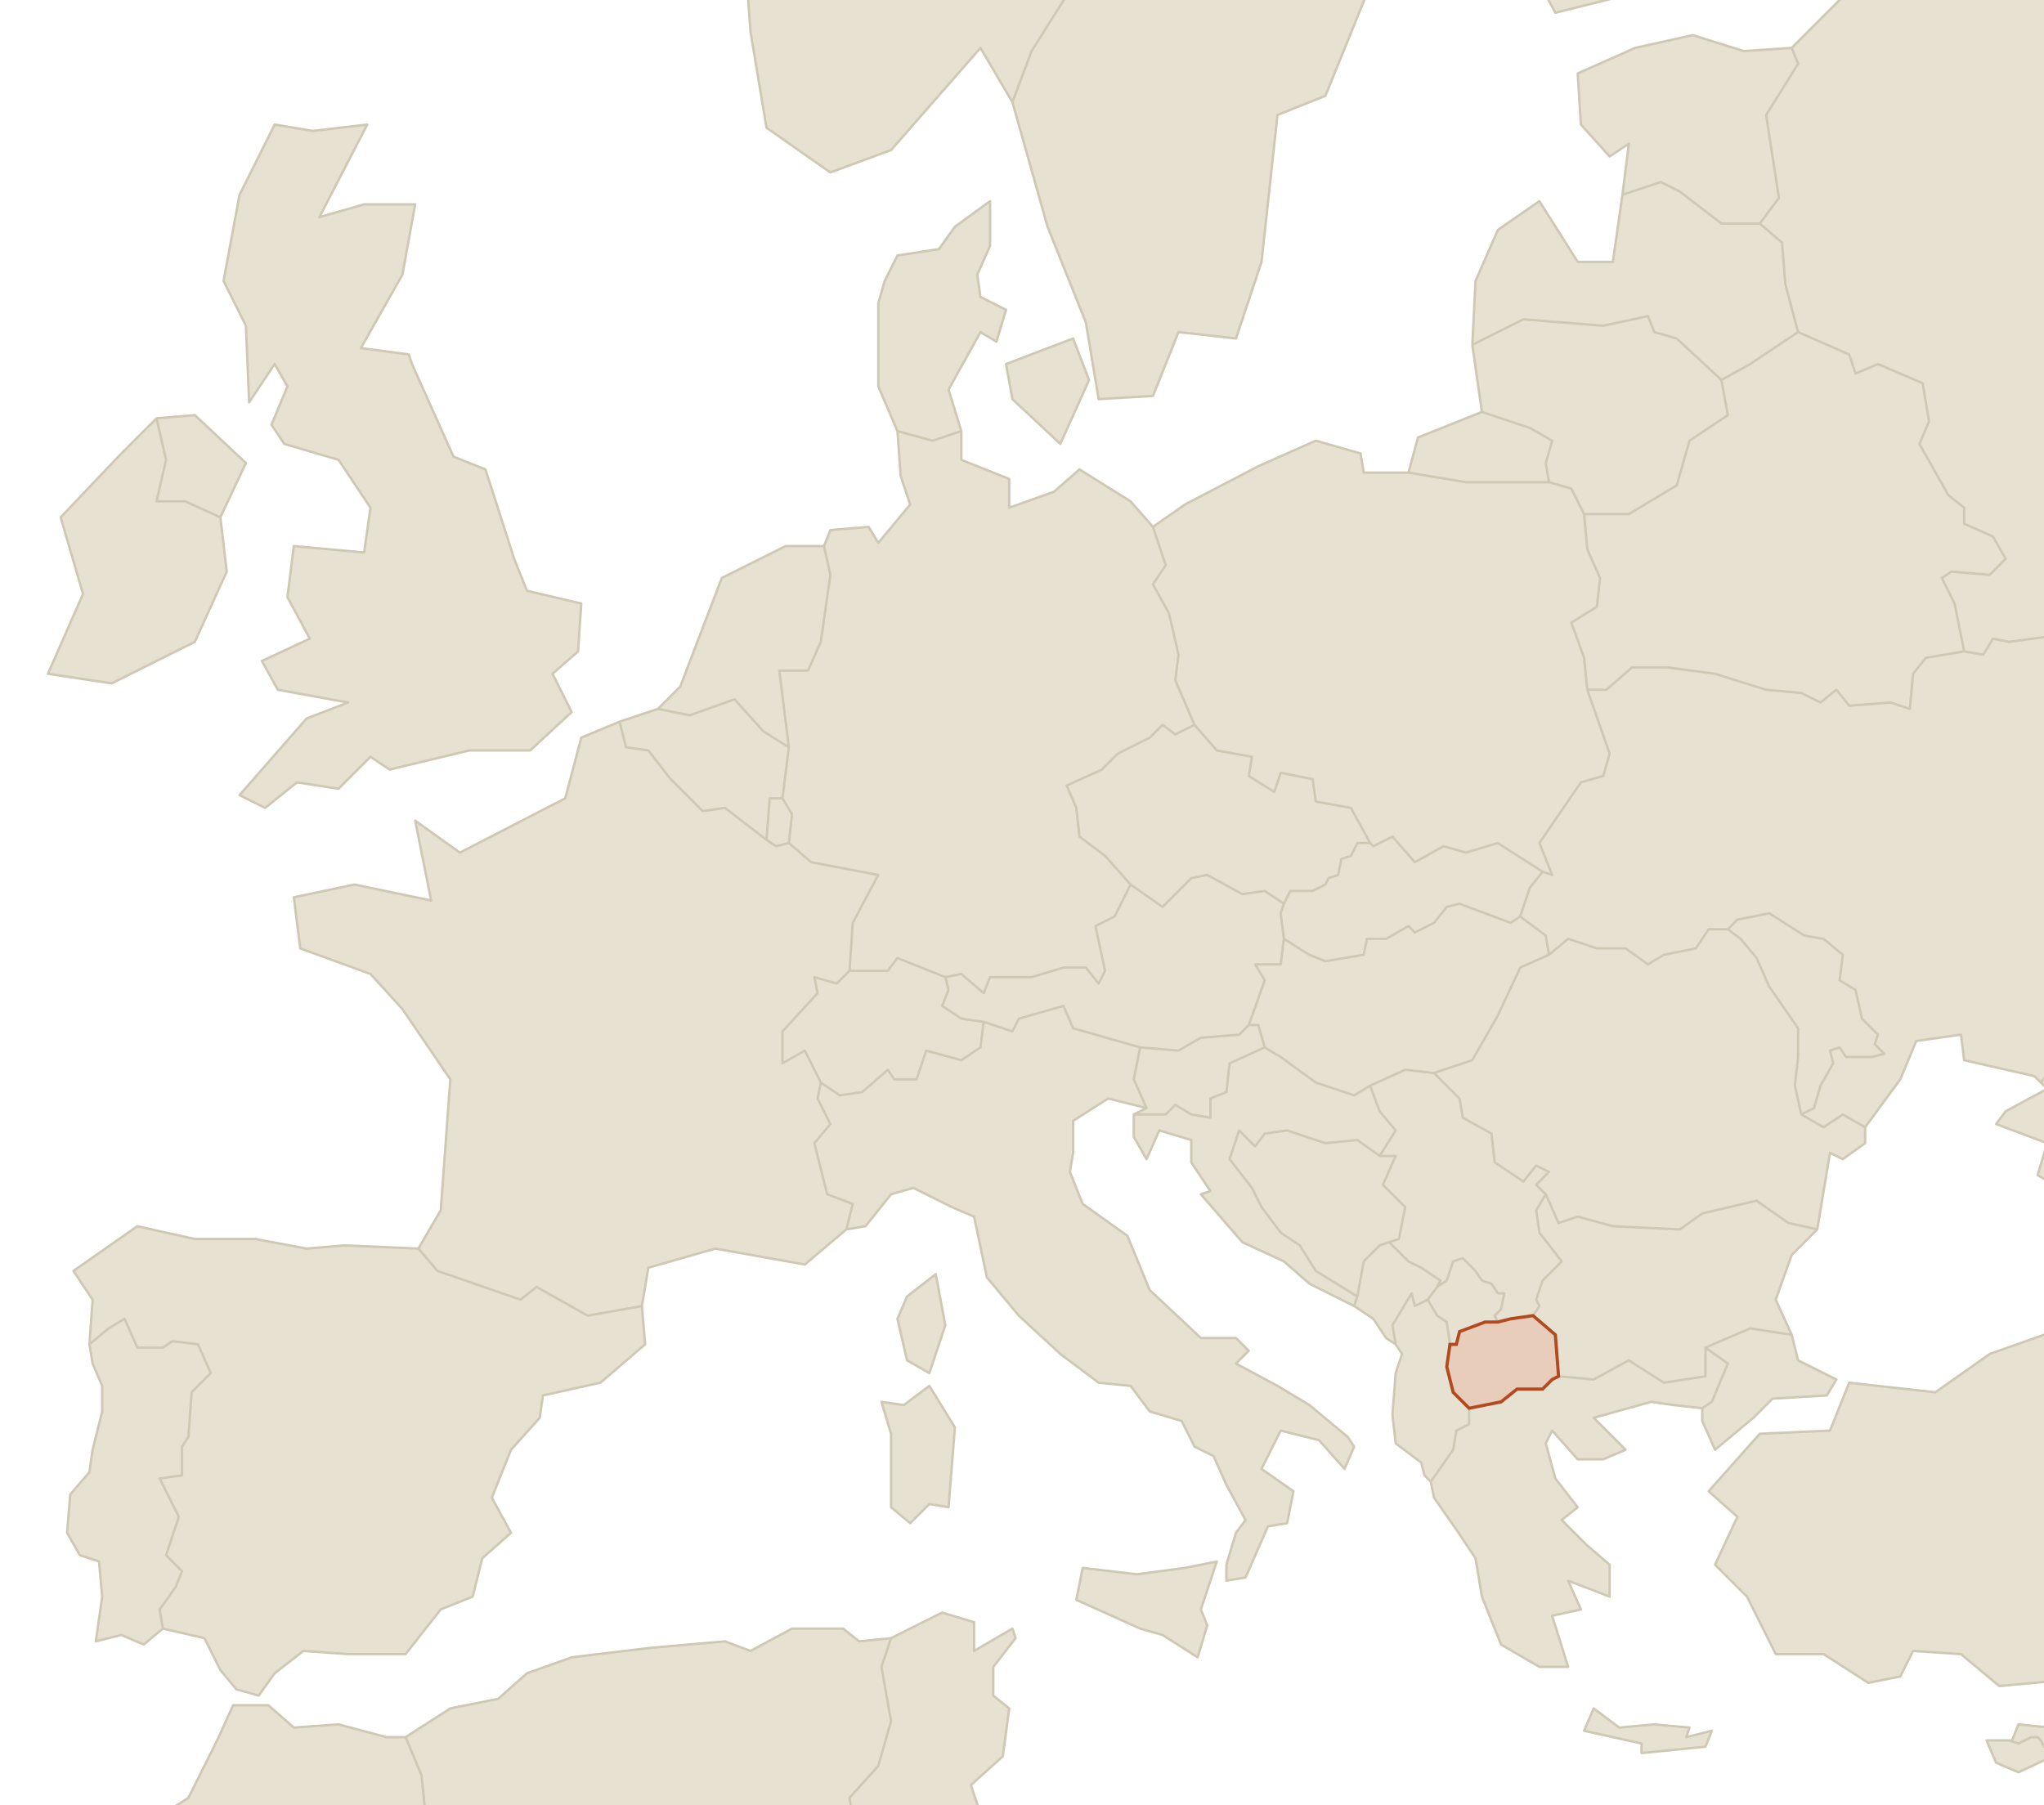
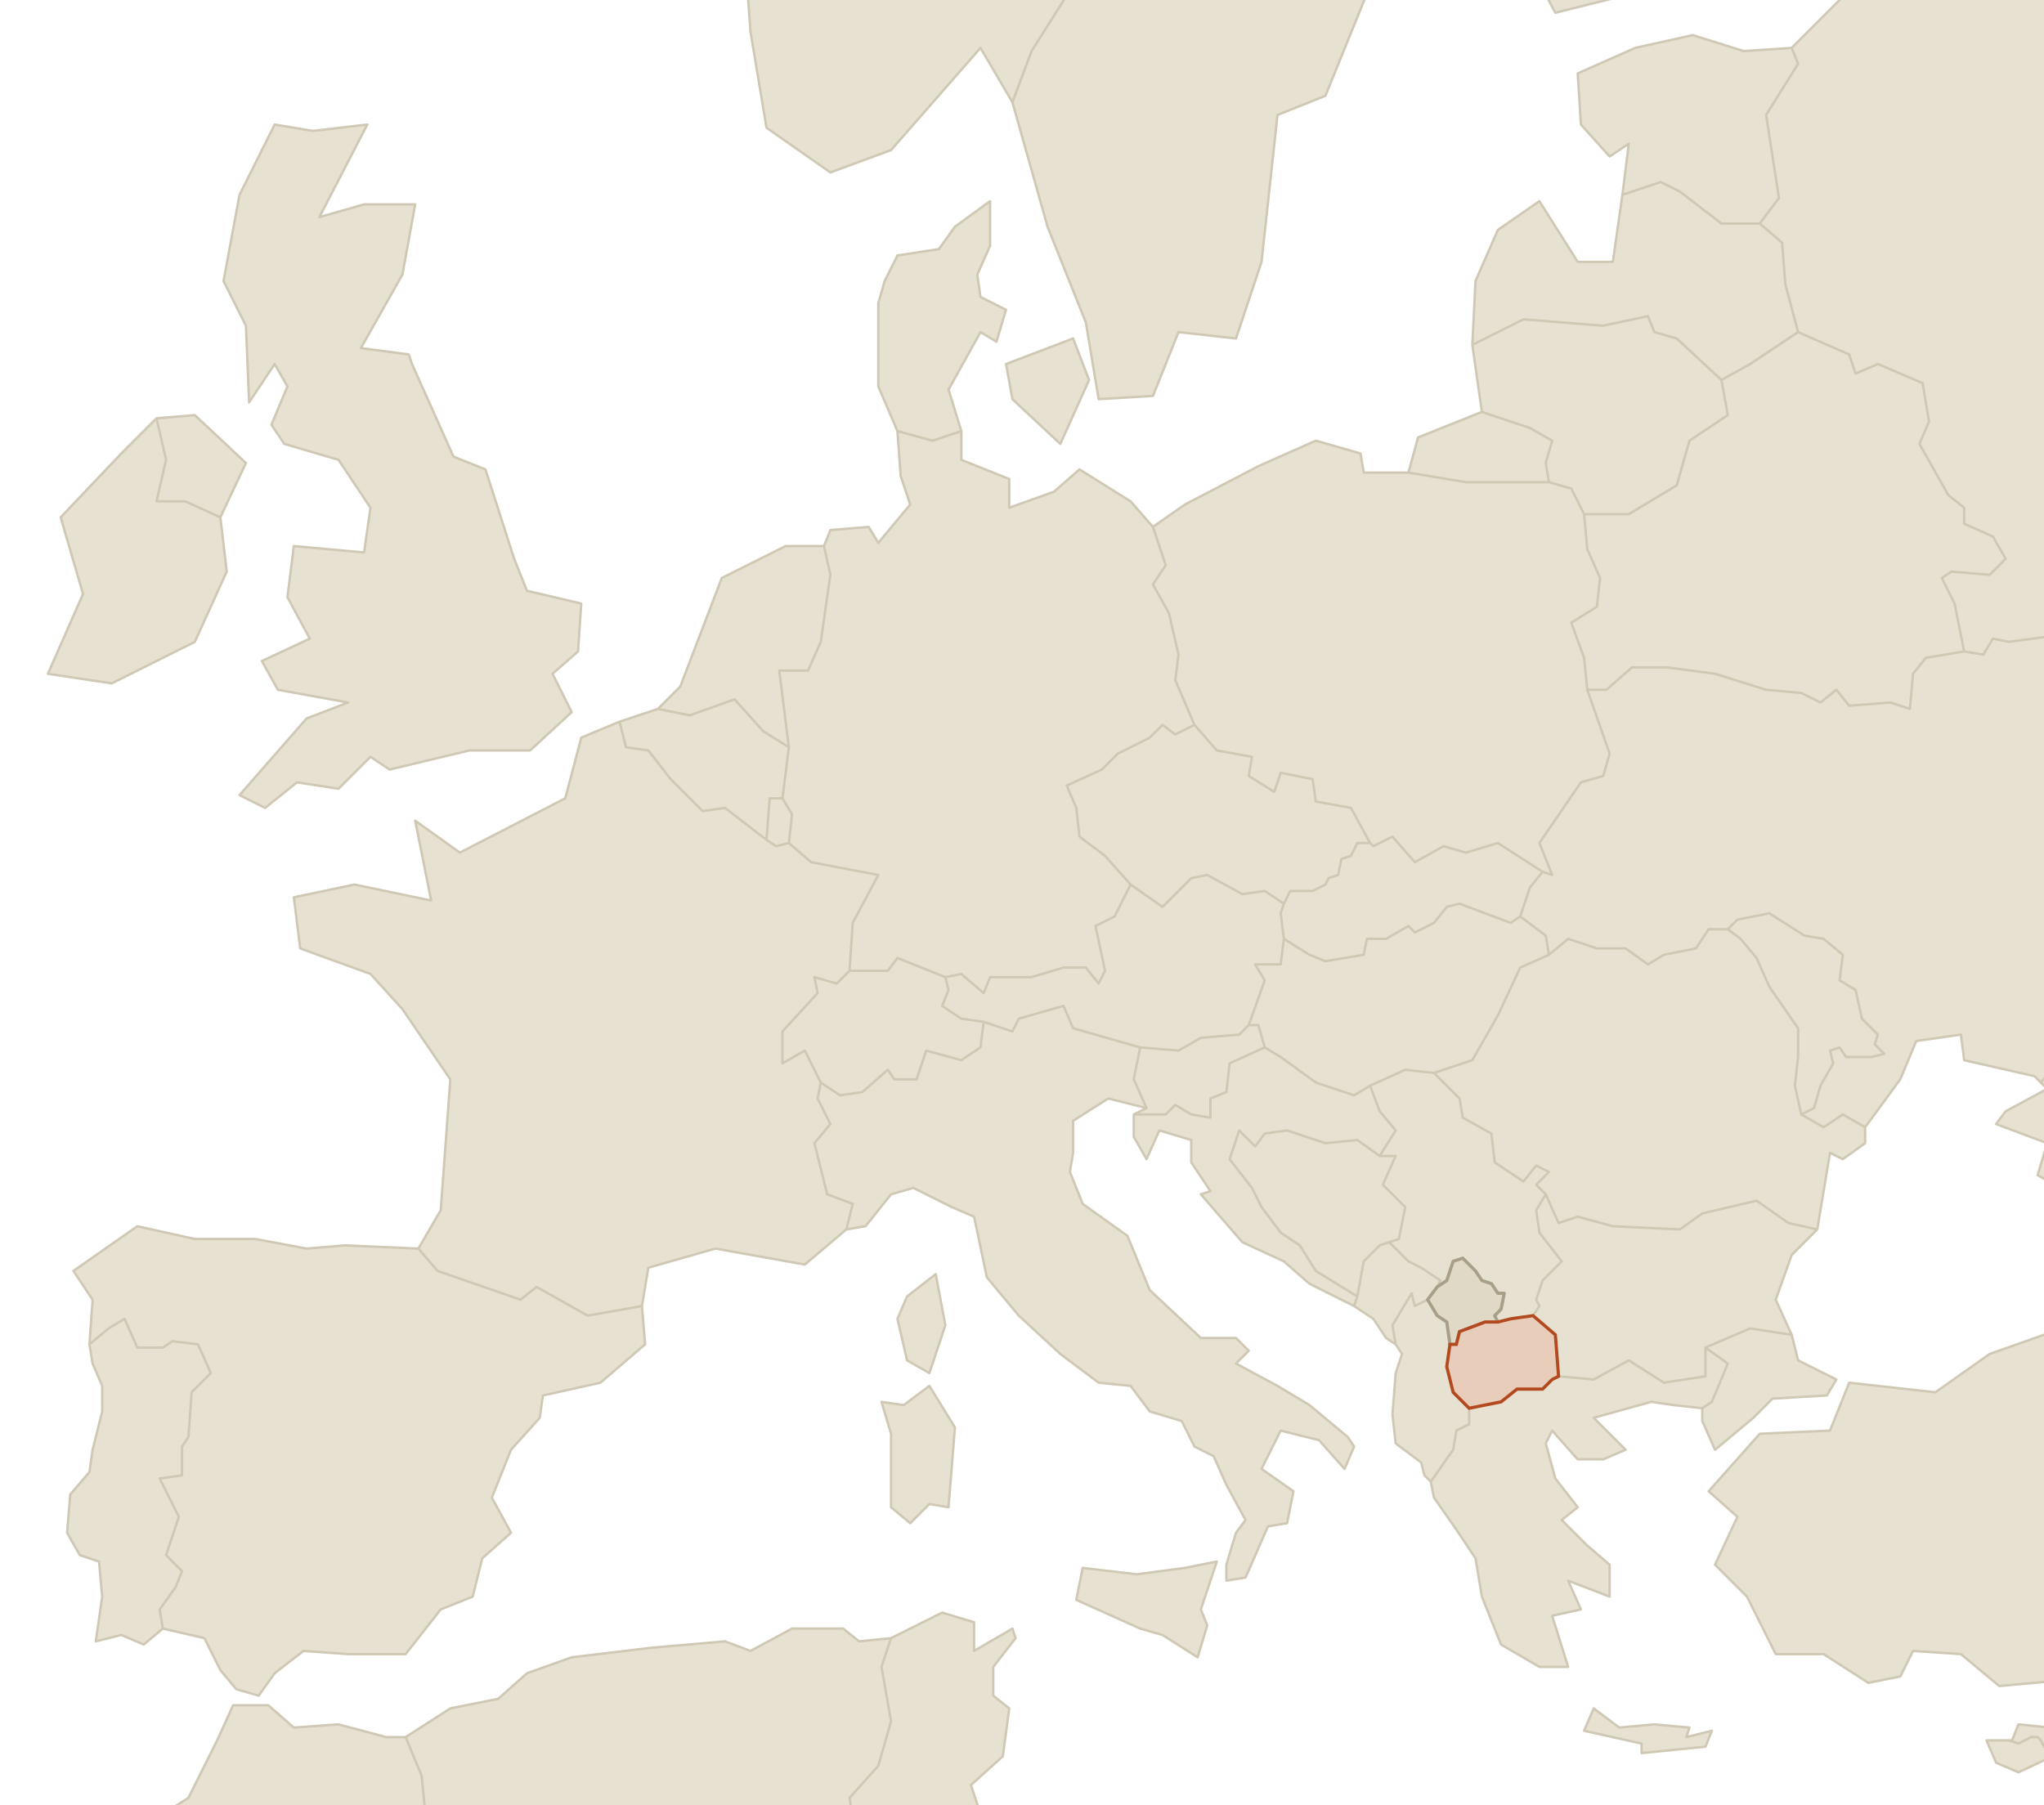
<svg xmlns="http://www.w3.org/2000/svg" viewBox="0 0 640 565" preserveAspectRatio="xMidYMid meet">
  <g fill="#E6E1D0" stroke="#CFC8B4" stroke-width="0.75" stroke-linejoin="round">
-     <path d="M485 151L459 151L441 148L444 137L464 129L479 134L486 138L484 145L485 151ZM2039 414L2037 411L2037 401L2044 400L2046 377L2043 360L2055 352L2072 356L2082 336L2087 313L2093 305L2100 286L2076 292L2064 301L2042 301L2036 280L2019 265L1994 258L1989 236L1984 222L1978 212L1970 188L1957 179L1935 172L1916 173L1898 177L1887 189L1894 195L1895 208L1887 215L1874 239L1874 249L1854 263L1836 255L1819 257L1812 249L1803 247L1782 263L1763 266L1750 272L1732 268L1718 268L1710 257L1696 246L1681 243L1663 246L1649 250L1629 241L1626 224L1609 218L1596 215L1580 206L1565 230L1571 243L1557 258L1536 253L1522 252L1512 242L1497 241L1485 234L1463 245L1435 264L1420 268L1415 270L1407 256L1388 259L1382 250L1372 245L1365 232L1357 228L1337 234L1317 221L1309 233L1277 173L1259 154L1264 147L1228 170L1214 171L1215 158L1197 150L1182 156L1177 130L1152 124L1139 135L1103 144L1096 150L1042 159L1035 167L1046 184L1032 190L1034 196L1021 208L1044 224L1040 234L1020 233L1016 240L998 228L975 229L960 238L942 229L911 213L888 214L859 239L857 255L842 242L831 267L835 271L826 288L839 302L849 302L859 316L857 327L864 330L858 342L844 346L830 367L843 386L841 399L857 422L848 430L846 435L840 433L830 422L826 421L817 417L812 409L799 405L790 408L788 404L768 395L747 391L735 388L733 390L715 373L698 366L686 354L696 351L708 333L700 325L721 317L721 312L708 315L708 306L716 300L730 298L732 291L729 279L735 268L734 261L713 254L705 254L696 244L685 247L667 239L667 235L662 225L650 224L649 217L653 212L644 199L629 201L624 200L621 205L615 204L612 189L608 181L611 179L623 180L628 175L624 168L615 164L615 159L610 155L601 139L604 132L602 120L588 114L581 117L579 111L563 104L559 89L558 76L551 70L557 62L553 36L563 20L561 15L577 -1L562 -15L593 -53L606 -70L611 -86L590 -108L596 -129L583 -154L593 -184L576 -225L589 -253L567 -279L569 -306L581 -310L606 -326L620 -341L644 -316L683 -306L738 -262L749 -244L750 -219L734 -200L710 -191L646 -218L635 -214L659 -187L660 -171L661 -136L679 -126L691 -118L692 -134L684 -148L693 -161L728 -140L740 -148L730 -173L764 -208L777 -206L790 -193L799 -218L787 -240L794 -263L783 -287L823 -274L832 -253L813 -248L813 -227L825 -215L847 -223L851 -246L881 -264L931 -298L942 -296L927 -272L945 -268L956 -282L983 -283L1004 -299L1020 -275L1037 -301L1022 -325L1029 -339L1072 -326L1091 -313L1144 -268L1153 -288L1139 -310L1138 -318L1121 -322L1126 -342L1118 -375L1117 -389L1144 -430L1153 -473L1164 -483L1202 -470L1205 -444L1192 -406L1200 -392L1205 -361L1202 -305L1218 -280L1212 -255L1183 -202L1200 -197L1205 -210L1221 -219L1225 -237L1238 -255L1229 -277L1236 -303L1220 -307L1217 -329L1228 -372L1210 -408L1235 -439L1232 -473L1239 -474L1247 -447L1241 -403L1256 -395L1250 -427L1274 -446L1304 -448L1330 -422L1318 -461L1316 -514L1341 -524L1376 -522L1407 -528L1395 -556L1412 -592L1428 -594L1456 -622L1494 -630L1499 -646L1537 -651L1549 -638L1581 -670L1607 -669L1611 -696L1625 -723L1659 -750L1684 -729L1664 -713L1697 -703L1701 -672L1714 -687L1756 -686L1788 -656L1800 -634L1796 -604L1780 -587L1742 -557L1732 -541L1749 -534L1771 -521L1784 -531L1791 -498L1797 -511L1820 -519L1866 -511L1870 -487L1930 -480L1931 -518L1961 -509L1984 -509L2008 -483L2014 -452L2006 -432L2024 -396L2046 -379L2060 -426L2083 -405L2108 -417L2136 -403L2146 -416L2170 -410L2159 -453L2178 -474L2308 -443L2321 -415L2358 -381L2416 -389L2445 -382L2457 -364L2455 -333L2473 -321L2492 -330L2518 -331L2545 -323L2572 -327L2597 -292L2615 -304L2603 -330L2610 -349L2656 -337L2685 -340L2727 -320L-2431 -302L-2395 -272L-2358 -234L-2359 -212L-2349 -203L-2352 -229L-2313 -224L-2285 -190L-2300 -175L-2323 -171L-2323 -138L-2329 -131L-2343 -132L-2354 -144L-2373 -154L-2376 -168L-2391 -174L-2407 -170L-2415 -182L-2412 -195L-2429 -186L-2422 -170L-2431 -155L2747 -155L2728 -140L2710 -143L2723 -125L2731 -99L2738 -90L2740 -77L2736 -69L2709 -75L2669 -52L2656 -49L2634 -28L2613 -10L2608 3L2587 -17L2550 6L2543 -5L2529 8L2510 4L2506 22L2488 49L2489 60L2505 66L2503 105L2490 106L2484 127L2490 138L2465 150L2460 178L2438 184L2434 208L2413 230L2408 214L2402 179L2394 124L2401 89L2413 73L2413 60L2436 54L2461 20L2486 -10L2512 -33L2524 -76L2506 -74L2498 -48L2461 -16L2449 -52L2412 -42L2376 7L2388 24L2356 32L2334 34L2335 14L2312 10L2295 24L2251 19L2203 27L2157 80L2102 141L2124 144L2131 159L2145 165L2154 153L2170 154L2191 181L2192 201L2180 224L2179 251L2173 287L2151 318L2146 332L2127 356L2107 379L2098 391L2079 403L2070 403L2061 393L2041 408L2039 414ZM639 339L643 334L653 338L658 339L660 343L662 344L662 346L669 351L684 349L681 357L665 360L645 372L638 368L641 358L625 352L628 348L641 341L639 339ZM606 -326L581 -310L569 -306L575 -335L557 -352L535 -338L528 -307L514 -290L498 -299L480 -297L464 -319L455 -308L446 -306L444 -280L417 -287L413 -265L399 -265L390 -238L375 -198L353 -149L358 -137L353 -124L339 -125L330 -95L331 -53L340 -38L335 -3L323 16L317 32L307 15L279 47L260 54L240 40L235 10L230 -58L243 -78L281 -105L310 -139L336 -187L371 -257L395 -286L434 -337L466 -356L489 -353L511 -389L537 -387L563 -396L608 -364L590 -353L606 -326ZM247 264L254 270L275 274L267 289L266 304L262 308L255 306L256 311L245 323L245 333L252 329L257 339L256 344L260 352L255 358L259 374L267 377L265 385L252 396L224 391L203 397L201 409L184 412L168 403L163 407L137 398L131 391L138 379L141 338L126 316L116 305L94 297L92 281L111 277L135 282L130 257L144 267L177 250L182 231L194 226L196 234L203 235L210 244L220 254L227 253L240 263L243 265L247 264ZM284 406L293 399L296 415L291 430L284 426L281 413L284 406ZM672 587L669 592L664 590L661 601L665 603L661 605L661 610L667 608L668 614L660 641L659 637L651 612L655 607L654 606L658 598L661 585L663 581L663 580L668 580L670 577L673 577L674 584L672 587ZM295 627L288 597L280 590L279 586L268 576L266 563L275 553L279 539L276 522L279 513L295 505L305 508L305 517L317 510L318 513L311 522L311 531L316 535L314 550L304 559L307 568L314 569L318 577L323 580L323 593L316 598L311 603L301 610L303 617L302 624L295 627ZM33 675L34 672L34 671L33 652L57 640L71 637L83 633L88 624L105 618L106 605L114 604L121 597L139 595L142 588L138 584L133 566L132 556L127 544L141 535L156 532L165 524L179 519L204 516L227 514L235 517L248 510L264 510L269 514L279 513L276 522L279 539L275 553L266 563L268 576L279 586L280 590L288 597L295 627L299 642L300 650L297 663L299 671L297 679L298 690L292 696L301 708L301 715L306 724L313 721L324 728L331 738L282 767L240 798L220 804L204 806L203 796L197 794L188 789L184 782L136 748L87 714L33 675ZM317 32L323 16L335 -3L340 -38L331 -53L330 -95L339 -125L353 -124L358 -137L353 -149L375 -198L390 -238L399 -265L413 -265L417 -287L444 -280L446 -306L455 -308L474 -289L497 -262L497 -205L502 -191L477 -181L463 -157L466 -136L443 -110L415 -83L404 -39L415 -18L428 -2L415 30L400 36L395 82L387 106L369 104L361 124L344 125L340 101L328 71L317 32ZM563 104L579 111L581 117L588 114L602 120L604 132L601 139L610 155L615 159L615 164L624 168L628 175L623 180L611 179L608 181L612 189L615 204L603 206L599 211L598 222L592 220L579 221L575 216L570 220L564 217L553 216L537 211L522 209L511 209L503 216L497 216L496 206L492 195L500 190L501 181L497 172L496 161L510 161L525 152L529 138L541 130L539 119L548 114L563 104ZM615 204L621 205L624 200L629 201L644 199L653 212L649 217L650 224L662 225L667 235L667 239L685 247L696 244L705 254L713 254L734 261L735 268L729 279L732 291L730 298L716 300L708 306L708 315L696 317L687 324L673 325L661 333L662 344L660 343L658 339L653 338L643 334L639 339L637 337L615 332L614 324L600 326L595 338L584 353L577 349L571 353L564 349L568 347L570 340L574 333L573 329L576 328L578 331L586 331L590 330L587 327L588 324L583 319L581 310L576 307L577 299L571 294L565 293L554 286L544 288L541 291L535 291L531 297L521 299L516 302L509 297L500 297L491 294L485 299L484 293L476 287L479 278L483 273L486 274L482 264L495 245L502 243L504 236L497 216L503 216L511 209L522 209L537 211L553 216L564 217L570 220L575 216L579 221L592 220L598 222L599 211L603 206L615 204ZM496 161L497 172L501 181L500 190L492 195L496 206L497 216L504 236L502 243L495 245L482 264L486 274L483 273L469 264L459 267L452 265L443 270L436 262L430 265L429 264L423 253L412 251L411 244L401 242L399 248L391 243L392 237L381 235L374 227L368 213L369 205L366 192L361 183L365 177L361 165L371 158L394 146L412 138L426 142L427 148L441 148L459 151L485 151L492 153L496 161ZM402 294L401 302L393 302L396 307L391 321L388 324L376 325L369 329L357 328L336 322L333 315L319 319L317 323L308 320L301 319L295 315L297 310L296 306L301 305L308 311L310 306L323 306L333 303L340 303L344 308L346 304L343 290L349 287L354 277L364 284L373 275L378 274L389 280L396 279L402 283L401 286L402 294ZM476 287L484 293L485 299L476 303L469 318L461 332L449 336L440 335L429 340L424 343L412 339L401 331L396 328L394 321L391 321L396 307L393 302L401 302L402 294L410 299L415 301L427 299L428 294L434 294L441 290L443 292L449 289L453 284L457 283L473 289L476 287ZM541 291L544 288L554 286L565 293L571 294L577 299L576 307L581 310L583 319L588 324L587 327L590 330L586 331L578 331L576 328L573 329L574 333L570 340L568 347L564 349L562 340L563 331L563 322L554 309L550 300L545 294L541 291ZM564 349L571 353L577 349L584 353L584 358L577 363L573 361L569 385L560 383L550 376L533 380L526 385L505 384L494 381L488 383L484 374L481 371L485 367L481 365L477 370L468 364L467 355L458 350L457 344L449 336L461 332L469 318L476 303L485 299L491 294L500 297L509 297L516 302L521 299L531 297L535 291L541 291L545 294L550 300L554 309L563 322L563 331L562 340L564 349ZM539 119L541 130L529 138L525 152L510 161L496 161L492 153L485 151L484 145L486 138L479 134L464 129L461 108L477 100L502 102L516 99L518 104L525 106L539 119ZM551 70L558 76L559 89L563 104L548 114L539 119L525 106L518 104L516 99L502 102L477 100L461 108L462 88L469 72L482 63L494 82L505 82L508 61L520 57L526 60L539 70L551 70ZM561 15L563 20L553 36L557 62L551 70L539 70L526 60L520 57L508 61L510 45L504 49L495 39L494 23L512 15L530 11L546 16L561 15ZM361 165L365 177L361 183L366 192L369 205L368 213L374 227L368 230L364 227L360 231L350 236L345 241L334 246L337 253L338 262L346 268L354 277L349 287L343 290L346 304L344 308L340 303L333 303L323 306L310 306L308 311L301 305L296 306L281 300L278 304L266 304L267 289L275 274L254 270L247 264L248 255L245 250L247 234L244 210L253 210L257 201L260 180L258 171L260 166L272 165L275 170L285 158L282 149L281 135L292 138L301 135L301 144L316 150L316 159L330 154L338 147L354 157L361 165ZM484 374L488 383L494 381L505 384L526 385L533 380L550 376L560 383L569 385L561 393L556 407L561 418L548 416L534 422L534 431L521 433L510 426L499 432L488 431L487 418L480 412L482 409L481 407L483 401L489 395L482 386L481 379L484 374ZM536 542L534 547L514 549L514 546L496 542L499 535L507 541L518 540L529 541L528 544L536 542ZM488 431L499 432L510 426L521 433L534 431L534 422L541 427L536 439L533 441L524 440L517 439L499 444L509 454L502 457L494 457L486 448L484 452L487 463L494 472L489 476L497 484L504 490L504 500L491 495L495 504L486 506L491 522L482 522L470 515L464 500L462 488L456 479L449 469L448 464L455 454L456 448L460 446L460 441L470 439L475 435L483 435L486 432L488 431ZM802 509L795 512L790 507L773 505L767 508L751 510L743 510L727 517L715 517L707 513L691 518L687 515L686 525L682 529L678 533L673 525L678 518L670 520L657 515L648 526L626 528L614 518L599 517L595 525L585 527L571 518L556 518L547 500L537 490L544 475L535 467L551 449L573 448L579 433L606 436L623 424L640 418L664 418L689 431L710 439L726 436L739 437L756 427L771 426L785 436L787 443L786 452L797 456L802 462L793 467L797 488L794 494L802 509ZM534 422L548 416L561 418L563 426L575 432L572 437L555 438L549 444L537 454L533 445L533 441L536 439L541 427L534 422ZM460 441L460 446L456 448L455 454L448 464L446 462L445 458L437 452L436 443L437 430L439 424L437 421L436 415L442 405L443 409L447 407L450 412L453 414L454 421L453 428L455 436L460 441ZM396 328L401 331L412 339L424 343L429 340L432 348L437 354L432 362L425 357L415 358L403 354L396 355L393 359L388 354L385 363L392 372L395 378L401 386L407 390L412 398L425 406L424 409L410 402L402 395L389 389L376 374L379 373L373 364L373 357L363 354L359 363L355 356L355 349L365 349L368 346L373 349L379 350L379 344L384 342L385 333L396 328ZM296 306L297 310L295 315L301 319L308 320L307 328L301 332L290 329L287 338L280 338L278 335L270 342L263 343L257 339L252 329L245 333L245 323L256 311L255 306L262 308L266 304L278 304L281 300L296 306ZM245 250L248 255L247 264L243 265L240 263L241 250L245 250ZM247 234L245 250L241 250L240 263L227 253L220 254L210 244L203 235L196 234L194 226L206 222L216 224L230 219L239 229L247 234ZM258 171L260 180L257 201L253 210L244 210L247 234L239 229L230 219L216 224L206 222L213 215L226 181L246 171L258 171ZM28 421L34 416L39 413L43 422L51 422L54 420L62 421L66 430L60 436L59 450L57 453L57 462L50 463L56 475L52 487L57 492L55 497L50 504L51 510L45 515L38 512L30 514L32 500L31 489L25 487L21 480L22 468L28 461L29 454L32 442L32 434L29 427L28 421ZM51 510L50 504L55 497L57 492L52 487L56 475L50 463L57 462L57 453L59 450L60 436L66 430L62 421L54 420L51 422L43 422L39 413L34 416L28 421L29 407L23 398L43 384L61 388L80 388L96 391L108 390L131 391L137 398L163 407L168 403L184 412L201 409L202 421L188 433L170 437L169 444L160 454L154 469L160 480L151 488L148 500L138 504L127 518L109 518L95 517L86 524L81 531L74 529L69 523L64 513L51 510ZM69 162L71 179L61 201L35 214L15 211L26 186L19 162L38 142L49 131L52 144L49 157L58 157L69 162ZM308 320L317 323L319 319L333 315L336 322L357 328L355 338L359 347L347 344L336 351L336 361L335 367L339 377L353 387L360 404L376 419L387 419L391 423L387 427L400 434L410 440L422 450L424 453L421 460L413 451L401 448L395 460L405 467L403 477L397 478L390 494L384 495L384 490L387 480L390 476L384 465L380 456L374 453L370 445L360 442L354 434L344 433L332 424L319 412L309 400L305 381L298 378L286 372L279 374L271 384L265 385L267 377L259 374L255 358L260 352L256 344L257 339L263 343L270 342L278 335L280 338L287 338L290 329L301 332L307 328L308 320ZM371 491L381 489L376 504L378 509L375 519L364 512L357 510L337 501L339 491L356 493L371 491ZM283 440L291 434L299 447L297 472L291 471L285 477L279 472L279 449L276 439L283 440ZM301 135L292 138L281 135L275 121L275 95L277 88L281 80L294 78L299 71L310 63L310 77L306 86L307 93L315 97L312 107L307 104L297 122L301 135ZM336 106L341 119L332 139L317 125L315 114L336 106ZM69 162L58 157L49 157L52 144L49 131L61 130L77 145L69 162ZM114 173L116 159L106 144L89 139L85 133L90 121L86 114L78 126L77 102L70 88L75 61L86 39L98 41L115 39L100 68L114 64L130 64L126 86L113 109L128 111L129 114L142 143L152 147L161 175L165 185L182 189L181 204L173 211L179 223L166 235L147 235L122 241L116 237L106 247L93 245L83 253L75 249L96 225L109 220L87 216L82 207L97 200L90 187L92 171L114 173ZM357 328L369 329L376 325L388 324L391 321L394 321L396 328L385 333L384 342L379 344L379 350L373 349L368 346L365 349L355 349L359 347L355 338L357 328ZM569 -306L567 -279L589 -253L576 -225L593 -184L583 -154L596 -129L590 -108L611 -86L606 -70L593 -53L562 -15L536 -12L511 -2L487 4L479 -11L465 -21L468 -50L461 -78L468 -97L481 -117L514 -153L523 -160L522 -175L502 -191L497 -205L497 -262L474 -289L455 -308L464 -319L480 -297L498 -299L514 -290L528 -307L535 -338L557 -352L575 -335L569 -306ZM483 273L479 278L476 287L473 289L457 283L453 284L449 289L443 292L441 290L434 294L428 294L427 299L415 301L410 299L402 294L401 286L402 283L404 279L411 279L415 277L416 275L419 274L420 269L423 268L425 264L429 264L430 265L436 262L443 270L452 265L459 267L469 264L483 273ZM374 227L381 235L392 237L391 243L399 248L401 242L411 244L412 251L423 253L429 264L425 264L423 268L420 269L419 274L416 275L415 277L411 279L404 279L402 283L396 279L389 280L378 274L373 275L364 284L354 277L346 268L338 262L337 253L334 246L345 241L350 236L360 231L364 227L368 230L374 227ZM629 545L630 545L632 540L642 541L655 535L646 543L647 546L645 546L643 547L640 547L639 545L638 544L636 544L632 546L629 545ZM629 545L632 546L636 544L638 544L639 545L640 547L643 547L645 546L647 546L647 548L632 555L625 552L622 545L629 545ZM127 544L132 556L133 566L138 584L142 588L139 595L121 597L114 604L106 605L105 618L88 624L83 633L71 637L57 640L33 652L34 671L31 671L32 680L23 680L18 684L12 684L6 682L-6 684L-10 696L-15 697L-22 717L-42 734L-46 756L-52 763L-54 768L-86 770L-87 770L-86 763L-80 758L-76 750L-77 745L-72 734L-64 724L-59 721L-55 712L-55 704L-49 694L-40 688L-31 671L-30 671L-23 665L-10 663L1 652L9 647L21 634L17 613L23 598L24 589L34 578L48 570L59 563L68 545L73 534L84 534L92 541L106 540L121 544L127 544ZM518 761L518 791L501 792L501 798L444 769L386 739L372 747L362 753L354 745L331 738L324 728L313 721L306 724L301 715L301 708L292 696L298 690L297 679L299 671L297 663L300 650L299 642L295 627L302 624L303 617L301 610L311 603L316 598L323 593L323 580L340 586L346 584L358 587L377 594L384 610L397 613L417 620L433 628L440 624L447 616L443 603L448 595L458 587L468 585L487 588L492 596L498 596L502 599L517 601L520 606L515 614L517 622L513 632L518 645L518 703L518 761ZM425 406L412 398L407 390L401 386L395 378L392 372L385 363L388 354L393 359L396 355L403 354L415 358L425 357L432 362L437 362L433 371L440 378L438 388L435 389L432 390L427 395L425 406ZM429 340L440 335L449 336L457 344L458 350L467 355L468 364L477 370L481 365L485 367L481 371L484 374L481 379L482 386L489 395L483 401L481 407L482 409L480 412L473 413L469 414L468 412L470 410L471 405L469 405L467 402L464 401L462 398L460 396L458 394L455 395L453 401L450 403L451 401L445 397L441 395L438 392L435 389L438 388L440 378L433 371L437 362L432 362L437 354L432 348L429 340ZM447 407L443 409L442 405L436 415L437 421L434 419L430 413L424 409L425 406L427 395L432 390L435 389L438 392L441 395L445 397L451 401L450 403L447 407ZM454 421L453 414L450 412L447 407L450 403L453 401L455 395L458 394L460 396L462 398L464 401L467 402L469 405L471 405L470 410L468 412L469 414L465 414L457 417L456 421L454 421Z" />
+     <path d="M485 151L459 151L441 148L444 137L464 129L479 134L486 138L484 145L485 151ZM2039 414L2037 411L2037 401L2044 400L2046 377L2043 360L2055 352L2072 356L2082 336L2087 313L2093 305L2100 286L2076 292L2064 301L2042 301L2036 280L2019 265L1994 258L1989 236L1984 222L1978 212L1970 188L1957 179L1935 172L1916 173L1898 177L1887 189L1894 195L1895 208L1887 215L1874 239L1874 249L1854 263L1836 255L1819 257L1812 249L1803 247L1782 263L1763 266L1750 272L1732 268L1718 268L1710 257L1696 246L1681 243L1663 246L1649 250L1629 241L1626 224L1609 218L1596 215L1580 206L1565 230L1571 243L1557 258L1536 253L1522 252L1512 242L1497 241L1485 234L1463 245L1435 264L1420 268L1415 270L1407 256L1388 259L1382 250L1372 245L1365 232L1357 228L1337 234L1317 221L1309 233L1277 173L1259 154L1264 147L1228 170L1214 171L1215 158L1197 150L1182 156L1177 130L1152 124L1139 135L1103 144L1096 150L1042 159L1035 167L1046 184L1032 190L1034 196L1021 208L1044 224L1040 234L1020 233L1016 240L998 228L975 229L960 238L942 229L911 213L888 214L859 239L857 255L842 242L831 267L835 271L826 288L839 302L849 302L859 316L857 327L864 330L858 342L844 346L830 367L843 386L841 399L857 422L848 430L846 435L840 433L830 422L826 421L817 417L812 409L799 405L790 408L788 404L768 395L747 391L735 388L733 390L715 373L698 366L686 354L696 351L708 333L700 325L721 317L721 312L708 315L708 306L716 300L730 298L732 291L729 279L735 268L734 261L713 254L705 254L696 244L685 247L667 239L667 235L662 225L650 224L649 217L653 212L644 199L629 201L624 200L621 205L615 204L612 189L608 181L611 179L623 180L628 175L624 168L615 164L615 159L610 155L601 139L604 132L602 120L588 114L581 117L579 111L563 104L559 89L558 76L551 70L557 62L553 36L563 20L561 15L577 -1L562 -15L593 -53L606 -70L611 -86L590 -108L596 -129L583 -154L593 -184L576 -225L589 -253L567 -279L569 -306L581 -310L606 -326L620 -341L644 -316L683 -306L738 -262L749 -244L750 -219L734 -200L710 -191L646 -218L635 -214L659 -187L660 -171L661 -136L679 -126L691 -118L692 -134L684 -148L693 -161L728 -140L740 -148L730 -173L764 -208L777 -206L790 -193L799 -218L787 -240L794 -263L783 -287L823 -274L832 -253L813 -248L813 -227L825 -215L847 -223L851 -246L881 -264L931 -298L942 -296L927 -272L945 -268L956 -282L983 -283L1004 -299L1020 -275L1037 -301L1022 -325L1029 -339L1072 -326L1091 -313L1144 -268L1153 -288L1139 -310L1138 -318L1121 -322L1126 -342L1118 -375L1117 -389L1144 -430L1153 -473L1164 -483L1202 -470L1205 -444L1192 -406L1200 -392L1205 -361L1202 -305L1218 -280L1212 -255L1183 -202L1200 -197L1205 -210L1221 -219L1225 -237L1238 -255L1229 -277L1236 -303L1220 -307L1217 -329L1228 -372L1210 -408L1235 -439L1232 -473L1239 -474L1247 -447L1241 -403L1256 -395L1250 -427L1274 -446L1304 -448L1330 -422L1318 -461L1316 -514L1341 -524L1376 -522L1407 -528L1395 -556L1412 -592L1428 -594L1456 -622L1494 -630L1499 -646L1537 -651L1549 -638L1581 -670L1607 -669L1611 -696L1625 -723L1659 -750L1684 -729L1664 -713L1697 -703L1701 -672L1714 -687L1756 -686L1788 -656L1800 -634L1796 -604L1780 -587L1742 -557L1732 -541L1749 -534L1771 -521L1784 -531L1791 -498L1797 -511L1820 -519L1866 -511L1870 -487L1930 -480L1931 -518L1961 -509L1984 -509L2008 -483L2014 -452L2006 -432L2024 -396L2046 -379L2060 -426L2083 -405L2108 -417L2136 -403L2146 -416L2170 -410L2159 -453L2178 -474L2308 -443L2321 -415L2358 -381L2416 -389L2445 -382L2457 -364L2455 -333L2473 -321L2492 -330L2518 -331L2545 -323L2572 -327L2597 -292L2615 -304L2603 -330L2610 -349L2656 -337L2685 -340L2727 -320L-2431 -302L-2395 -272L-2358 -234L-2359 -212L-2349 -203L-2352 -229L-2313 -224L-2285 -190L-2300 -175L-2323 -171L-2323 -138L-2329 -131L-2343 -132L-2354 -144L-2373 -154L-2376 -168L-2391 -174L-2407 -170L-2415 -182L-2412 -195L-2429 -186L-2422 -170L-2431 -155L2747 -155L2728 -140L2710 -143L2723 -125L2731 -99L2738 -90L2740 -77L2736 -69L2709 -75L2669 -52L2656 -49L2634 -28L2613 -10L2608 3L2587 -17L2550 6L2543 -5L2529 8L2510 4L2506 22L2488 49L2489 60L2505 66L2503 105L2490 106L2484 127L2490 138L2465 150L2460 178L2438 184L2434 208L2413 230L2408 214L2402 179L2394 124L2401 89L2413 73L2413 60L2436 54L2461 20L2486 -10L2512 -33L2524 -76L2506 -74L2498 -48L2461 -16L2449 -52L2412 -42L2376 7L2388 24L2356 32L2334 34L2335 14L2312 10L2295 24L2251 19L2203 27L2157 80L2102 141L2124 144L2131 159L2145 165L2154 153L2170 154L2191 181L2192 201L2180 224L2179 251L2173 287L2151 318L2146 332L2127 356L2107 379L2098 391L2079 403L2070 403L2061 393L2041 408L2039 414ZM639 339L643 334L653 338L658 339L660 343L662 344L662 346L669 351L684 349L681 357L665 360L645 372L638 368L641 358L625 352L628 348L641 341L639 339ZM606 -326L581 -310L569 -306L575 -335L557 -352L535 -338L528 -307L514 -290L498 -299L480 -297L464 -319L455 -308L446 -306L444 -280L417 -287L413 -265L399 -265L390 -238L375 -198L353 -149L358 -137L353 -124L339 -125L330 -95L331 -53L340 -38L335 -3L323 16L317 32L307 15L279 47L260 54L240 40L235 10L230 -58L243 -78L281 -105L310 -139L336 -187L371 -257L395 -286L434 -337L466 -356L489 -353L511 -389L537 -387L563 -396L608 -364L590 -353L606 -326ZM247 264L254 270L275 274L267 289L266 304L262 308L255 306L256 311L245 323L245 333L252 329L257 339L256 344L260 352L255 358L259 374L267 377L265 385L252 396L224 391L203 397L201 409L184 412L168 403L163 407L137 398L131 391L138 379L141 338L126 316L116 305L94 297L92 281L111 277L135 282L130 257L144 267L177 250L182 231L194 226L196 234L203 235L210 244L220 254L227 253L240 263L243 265L247 264ZM284 406L293 399L296 415L291 430L284 426L281 413L284 406ZM672 587L669 592L664 590L661 601L665 603L661 605L661 610L667 608L668 614L660 641L659 637L651 612L655 607L654 606L658 598L661 585L663 581L663 580L668 580L670 577L673 577L674 584L672 587ZM295 627L288 597L280 590L279 586L268 576L266 563L275 553L279 539L276 522L279 513L295 505L305 508L305 517L317 510L318 513L311 522L311 531L316 535L314 550L304 559L307 568L314 569L318 577L323 580L323 593L316 598L311 603L301 610L303 617L302 624L295 627ZM33 675L34 672L34 671L33 652L57 640L71 637L83 633L88 624L105 618L106 605L114 604L121 597L139 595L142 588L138 584L133 566L132 556L127 544L141 535L156 532L165 524L179 519L204 516L227 514L235 517L248 510L264 510L269 514L279 513L276 522L279 539L275 553L266 563L268 576L279 586L280 590L288 597L295 627L299 642L300 650L297 663L299 671L297 679L298 690L292 696L301 708L301 715L306 724L313 721L324 728L331 738L282 767L240 798L220 804L204 806L203 796L197 794L188 789L184 782L136 748L87 714L33 675ZM317 32L323 16L335 -3L340 -38L331 -53L330 -95L339 -125L353 -124L358 -137L353 -149L375 -198L390 -238L399 -265L413 -265L417 -287L444 -280L446 -306L455 -308L474 -289L497 -262L497 -205L502 -191L477 -181L463 -157L466 -136L443 -110L415 -83L404 -39L415 -18L428 -2L415 30L400 36L395 82L387 106L369 104L361 124L344 125L340 101L328 71L317 32ZM563 104L579 111L581 117L588 114L602 120L604 132L601 139L610 155L615 159L615 164L624 168L628 175L623 180L611 179L608 181L612 189L615 204L603 206L599 211L598 222L592 220L579 221L575 216L570 220L564 217L553 216L537 211L522 209L511 209L503 216L497 216L496 206L492 195L500 190L501 181L497 172L496 161L510 161L525 152L529 138L541 130L539 119L548 114L563 104ZM615 204L621 205L624 200L629 201L644 199L653 212L649 217L650 224L662 225L667 235L667 239L685 247L696 244L705 254L713 254L734 261L735 268L729 279L732 291L730 298L716 300L708 306L708 315L696 317L687 324L673 325L661 333L662 344L660 343L658 339L653 338L643 334L639 339L637 337L615 332L614 324L600 326L595 338L584 353L577 349L571 353L564 349L568 347L570 340L574 333L573 329L576 328L578 331L586 331L590 330L587 327L588 324L583 319L581 310L576 307L577 299L571 294L565 293L554 286L544 288L541 291L535 291L531 297L521 299L516 302L509 297L500 297L491 294L485 299L484 293L476 287L479 278L483 273L486 274L482 264L495 245L502 243L504 236L497 216L503 216L511 209L522 209L537 211L553 216L564 217L570 220L575 216L579 221L592 220L598 222L599 211L603 206L615 204ZM496 161L497 172L501 181L500 190L492 195L496 206L497 216L504 236L502 243L495 245L482 264L486 274L483 273L469 264L459 267L452 265L443 270L436 262L430 265L429 264L423 253L412 251L411 244L401 242L399 248L391 243L392 237L381 235L374 227L368 213L369 205L366 192L361 183L365 177L361 165L371 158L394 146L412 138L426 142L427 148L441 148L459 151L485 151L492 153L496 161ZM402 294L401 302L393 302L396 307L391 321L388 324L376 325L369 329L357 328L336 322L333 315L319 319L317 323L308 320L301 319L295 315L297 310L296 306L301 305L308 311L310 306L323 306L333 303L340 303L344 308L346 304L343 290L349 287L354 277L364 284L373 275L378 274L389 280L396 279L402 283L401 286L402 294ZM476 287L484 293L485 299L476 303L469 318L461 332L449 336L440 335L429 340L424 343L412 339L401 331L396 328L394 321L391 321L396 307L393 302L401 302L402 294L410 299L415 301L427 299L428 294L434 294L441 290L443 292L449 289L453 284L457 283L473 289L476 287ZM541 291L544 288L554 286L565 293L571 294L577 299L576 307L581 310L583 319L588 324L587 327L590 330L586 331L578 331L576 328L573 329L574 333L570 340L568 347L564 349L562 340L563 331L563 322L554 309L550 300L545 294L541 291ZM564 349L571 353L577 349L584 353L584 358L577 363L573 361L569 385L560 383L550 376L533 380L526 385L505 384L494 381L488 383L484 374L481 371L485 367L481 365L477 370L468 364L467 355L458 350L457 344L449 336L461 332L469 318L476 303L485 299L491 294L500 297L509 297L516 302L521 299L531 297L535 291L541 291L545 294L550 300L554 309L563 322L563 331L562 340L564 349ZM539 119L541 130L529 138L525 152L510 161L496 161L492 153L485 151L484 145L486 138L479 134L464 129L461 108L477 100L502 102L516 99L518 104L525 106L539 119ZM551 70L558 76L559 89L563 104L548 114L539 119L525 106L518 104L516 99L502 102L477 100L461 108L462 88L469 72L482 63L494 82L505 82L508 61L520 57L526 60L539 70L551 70ZM561 15L563 20L553 36L557 62L551 70L539 70L526 60L520 57L508 61L510 45L504 49L495 39L494 23L512 15L530 11L546 16L561 15ZM361 165L365 177L361 183L366 192L369 205L368 213L374 227L368 230L364 227L360 231L350 236L345 241L334 246L337 253L338 262L346 268L354 277L349 287L343 290L346 304L344 308L340 303L333 303L323 306L310 306L308 311L301 305L296 306L281 300L278 304L266 304L267 289L275 274L254 270L247 264L248 255L245 250L247 234L244 210L253 210L257 201L260 180L258 171L260 166L272 165L275 170L285 158L282 149L281 135L292 138L301 135L301 144L316 150L316 159L330 154L338 147L354 157L361 165ZM484 374L488 383L494 381L505 384L526 385L533 380L550 376L560 383L569 385L561 393L556 407L561 418L548 416L534 422L534 431L521 433L510 426L499 432L488 431L487 418L480 412L482 409L481 407L483 401L489 395L482 386L481 379L484 374ZM536 542L534 547L514 549L514 546L496 542L499 535L507 541L518 540L529 541L528 544L536 542ZM488 431L499 432L510 426L521 433L534 431L534 422L541 427L536 439L533 441L524 440L517 439L499 444L509 454L502 457L494 457L486 448L484 452L487 463L494 472L489 476L497 484L504 490L504 500L491 495L495 504L486 506L491 522L482 522L470 515L464 500L462 488L456 479L449 469L448 464L455 454L456 448L460 446L460 441L470 439L475 435L483 435L486 432L488 431ZM802 509L795 512L790 507L773 505L767 508L751 510L743 510L727 517L715 517L707 513L691 518L687 515L686 525L682 529L678 533L673 525L678 518L670 520L657 515L648 526L626 528L614 518L599 517L595 525L585 527L571 518L556 518L547 500L537 490L544 475L535 467L551 449L573 448L579 433L606 436L623 424L640 418L664 418L689 431L710 439L726 436L739 437L756 427L771 426L785 436L787 443L786 452L797 456L802 462L793 467L797 488L794 494L802 509ZM534 422L548 416L561 418L563 426L575 432L572 437L555 438L549 444L537 454L533 445L533 441L536 439L541 427L534 422ZM460 441L460 446L456 448L455 454L448 464L446 462L445 458L437 452L436 443L437 430L439 424L437 421L436 415L442 405L443 409L447 407L450 412L453 414L454 421L453 428L455 436L460 441ZM396 328L401 331L412 339L424 343L429 340L432 348L437 354L432 362L425 357L415 358L403 354L396 355L393 359L388 354L385 363L392 372L395 378L401 386L407 390L412 398L425 406L424 409L410 402L402 395L389 389L376 374L379 373L373 364L373 357L363 354L359 363L355 356L355 349L365 349L368 346L373 349L379 350L379 344L384 342L385 333L396 328ZM296 306L297 310L295 315L301 319L308 320L307 328L301 332L290 329L287 338L280 338L278 335L270 342L263 343L257 339L252 329L245 333L245 323L256 311L255 306L262 308L266 304L278 304L281 300L296 306ZM245 250L248 255L247 264L243 265L240 263L241 250L245 250ZM247 234L245 250L241 250L240 263L227 253L220 254L210 244L203 235L196 234L194 226L206 222L216 224L230 219L239 229L247 234ZM258 171L260 180L257 201L253 210L244 210L247 234L239 229L230 219L216 224L206 222L213 215L226 181L246 171L258 171ZM28 421L34 416L39 413L43 422L51 422L54 420L62 421L66 430L60 436L59 450L57 453L57 462L50 463L56 475L52 487L57 492L55 497L50 504L51 510L45 515L38 512L30 514L32 500L31 489L25 487L21 480L22 468L28 461L29 454L32 442L32 434L29 427L28 421ZM51 510L50 504L55 497L57 492L52 487L56 475L50 463L57 462L57 453L59 450L60 436L66 430L62 421L54 420L51 422L43 422L39 413L34 416L28 421L29 407L23 398L43 384L61 388L80 388L96 391L108 390L131 391L137 398L163 407L168 403L184 412L201 409L202 421L188 433L170 437L169 444L160 454L154 469L160 480L151 488L148 500L138 504L127 518L109 518L95 517L86 524L81 531L74 529L69 523L64 513L51 510ZM69 162L71 179L61 201L35 214L15 211L26 186L19 162L38 142L49 131L52 144L49 157L58 157L69 162ZM308 320L317 323L319 319L333 315L336 322L357 328L355 338L359 347L347 344L336 351L336 361L335 367L339 377L353 387L360 404L376 419L387 419L391 423L387 427L400 434L410 440L422 450L424 453L421 460L413 451L401 448L395 460L405 467L403 477L397 478L390 494L384 495L384 490L387 480L390 476L384 465L380 456L374 453L370 445L360 442L354 434L344 433L332 424L319 412L309 400L305 381L298 378L286 372L279 374L271 384L265 385L267 377L259 374L255 358L260 352L256 344L257 339L263 343L270 342L278 335L280 338L287 338L290 329L301 332L307 328L308 320ZM371 491L381 489L376 504L378 509L375 519L364 512L357 510L337 501L339 491L356 493L371 491ZM283 440L291 434L299 447L297 472L291 471L285 477L279 472L279 449L276 439L283 440ZM301 135L292 138L281 135L275 121L275 95L277 88L281 80L294 78L299 71L310 63L310 77L306 86L307 93L315 97L312 107L307 104L297 122L301 135ZM336 106L341 119L332 139L317 125L315 114L336 106ZM69 162L58 157L49 157L52 144L49 131L61 130L77 145L69 162ZM114 173L116 159L106 144L89 139L85 133L90 121L86 114L78 126L77 102L70 88L75 61L86 39L98 41L115 39L100 68L114 64L130 64L126 86L113 109L128 111L129 114L142 143L152 147L161 175L165 185L182 189L181 204L173 211L179 223L166 235L147 235L122 241L116 237L106 247L93 245L83 253L75 249L96 225L109 220L87 216L82 207L97 200L90 187L92 171L114 173ZM357 328L369 329L376 325L388 324L391 321L394 321L396 328L385 333L384 342L379 344L379 350L373 349L368 346L365 349L355 349L359 347L355 338L357 328ZM569 -306L567 -279L589 -253L576 -225L593 -184L583 -154L596 -129L590 -108L611 -86L606 -70L593 -53L562 -15L536 -12L511 -2L487 4L479 -11L465 -21L468 -50L461 -78L468 -97L481 -117L514 -153L523 -160L522 -175L502 -191L497 -205L497 -262L474 -289L455 -308L464 -319L480 -297L498 -299L514 -290L528 -307L535 -338L557 -352L575 -335L569 -306ZM483 273L479 278L476 287L473 289L457 283L453 284L449 289L443 292L441 290L434 294L428 294L427 299L415 301L410 299L402 294L401 286L402 283L404 279L411 279L415 277L416 275L419 274L420 269L423 268L425 264L429 264L430 265L436 262L443 270L452 265L459 267L469 264L483 273ZM374 227L381 235L392 237L391 243L399 248L401 242L411 244L412 251L423 253L429 264L425 264L423 268L420 269L419 274L416 275L415 277L411 279L404 279L402 283L396 279L389 280L378 274L373 275L364 284L354 277L346 268L338 262L337 253L334 246L345 241L350 236L360 231L364 227L368 230L374 227ZM629 545L630 545L632 540L642 541L655 535L646 543L647 546L645 546L643 547L640 547L639 545L638 544L636 544L632 546L629 545ZM629 545L632 546L636 544L638 544L639 545L640 547L643 547L645 546L647 546L647 548L632 555L625 552L622 545L629 545ZM127 544L132 556L133 566L138 584L142 588L139 595L121 597L114 604L106 605L105 618L88 624L83 633L71 637L57 640L33 652L34 671L31 671L32 680L23 680L18 684L12 684L6 682L-6 684L-10 696L-15 697L-22 717L-42 734L-46 756L-52 763L-54 768L-86 770L-87 770L-86 763L-80 758L-76 750L-77 745L-72 734L-64 724L-59 721L-55 712L-55 704L-49 694L-40 688L-31 671L-30 671L-23 665L-10 663L1 652L9 647L21 634L17 613L23 598L24 589L34 578L48 570L59 563L68 545L73 534L84 534L92 541L106 540L121 544L127 544ZM518 761L518 791L501 792L501 798L444 769L386 739L372 747L362 753L354 745L331 738L324 728L313 721L306 724L301 715L301 708L292 696L298 690L297 679L299 671L297 663L300 650L299 642L295 627L302 624L303 617L301 610L311 603L316 598L323 593L323 580L340 586L346 584L358 587L377 594L384 610L397 613L417 620L433 628L440 624L447 616L443 603L448 595L458 587L468 585L487 588L492 596L498 596L502 599L517 601L520 606L515 614L517 622L513 632L518 645L518 703L518 761ZM425 406L412 398L407 390L401 386L395 378L392 372L385 363L388 354L393 359L396 355L403 354L415 358L425 357L432 362L437 362L433 371L440 378L438 388L435 389L432 390L427 395L425 406ZM429 340L440 335L449 336L457 344L458 350L467 355L468 364L477 370L481 365L485 367L481 371L484 374L481 379L482 386L489 395L483 401L481 407L482 409L480 412L473 413L469 414L468 412L470 410L471 405L469 405L467 402L464 401L462 398L460 396L458 394L455 395L453 401L450 403L451 401L445 397L441 395L438 392L435 389L438 388L440 378L433 371L437 362L432 362L437 354L432 348L429 340ZM447 407L443 409L442 405L436 415L437 421L434 419L430 413L424 409L425 406L427 395L432 390L435 389L438 392L441 395L445 397L451 401L450 403L447 407Z" />
  </g>
+   <path d="M454 421L453 414L450 412L447 407L450 403L453 401L455 395L458 394L460 396L462 398L464 401L467 402L469 405L471 405L470 410L468 412L469 414L465 414L457 417L456 421L454 421Z" fill="#DFD9C5" stroke="#A79F87" stroke-width="1" stroke-linejoin="round" />
  <path d="M480 412L487 418L488 431L486 432L483 435L475 435L470 439L460 441L455 436L453 428L454 421L456 421L457 417L465 414L469 414L473 413L480 412Z" fill="#E9CDBB" stroke="#B34A1F" stroke-width="1" />
</svg>
